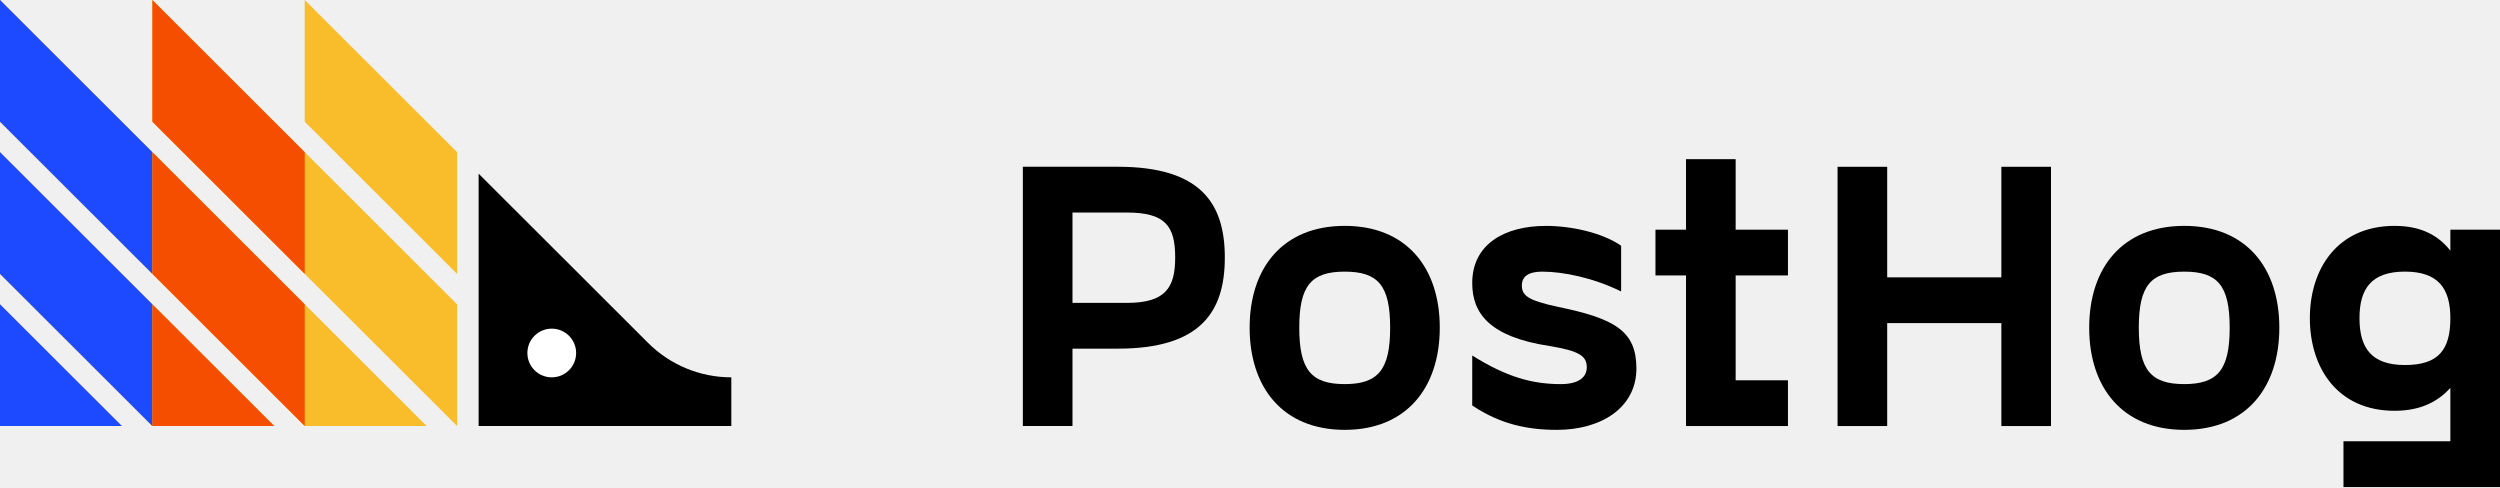
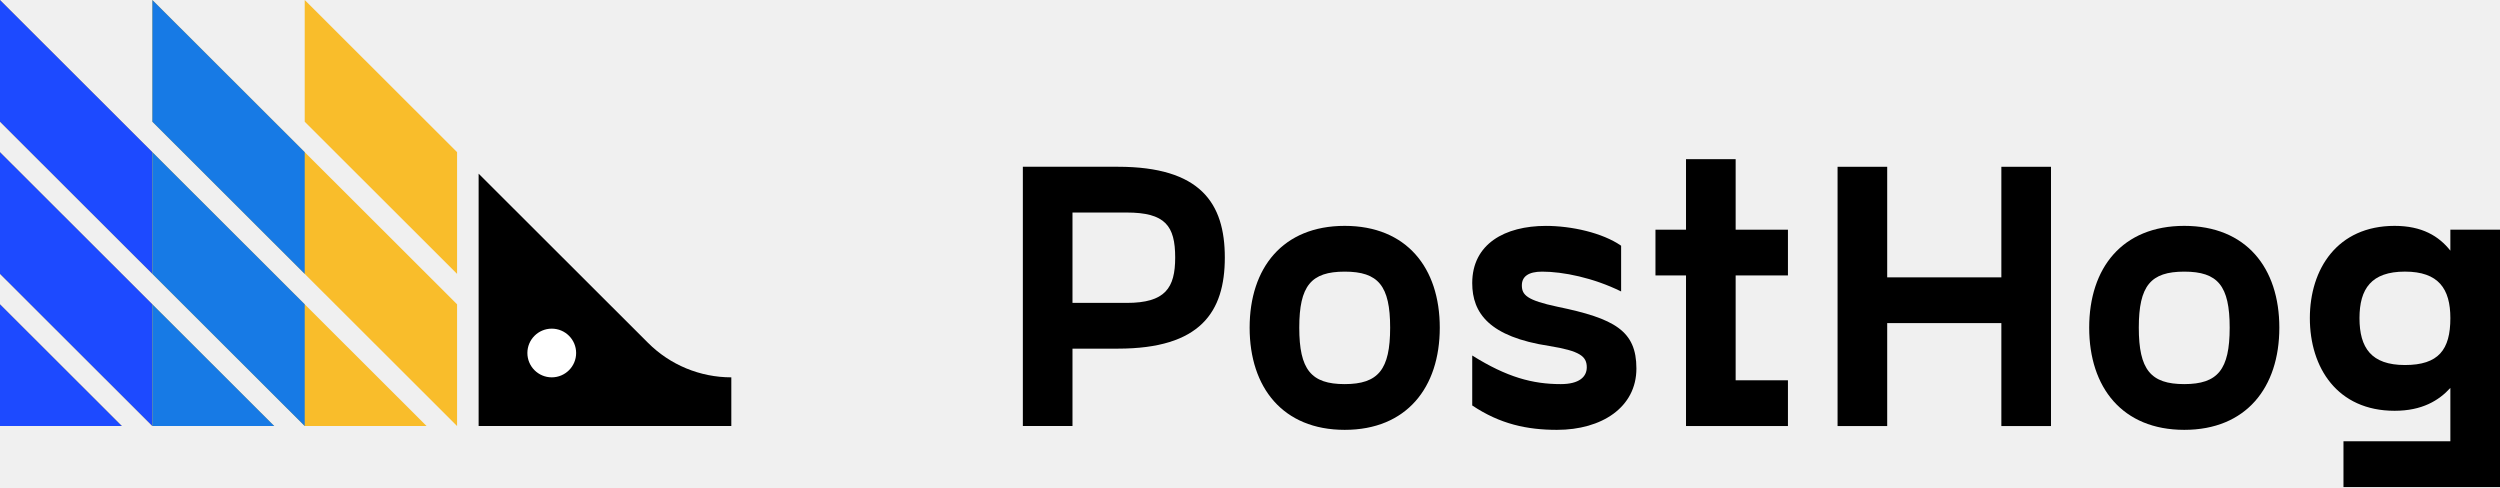
<svg xmlns="http://www.w3.org/2000/svg" width="800" height="156" fill="none" viewBox="0 0 800 156">
  <path fill="#F9BD2B" d="M0 97.379L39.004 136.33H0V97.379ZM0 87.641L48.755 136.33H87.759L0 48.689V87.641ZM0 38.952L97.51 136.33H136.513L0 0V38.952ZM48.755 38.952L146.264 136.33V97.379L48.755 0V38.952ZM97.51 0V38.952L146.264 87.641V48.689L97.51 0Z" />
  <path fill="#000" d="M234.023 120.75C224.03 120.75 214.451 116.784 207.391 109.734L153.16 55.576V136.33H234.023V120.75Z" />
  <path fill="#fff" d="M176.563 120.75C180.871 120.75 184.363 117.262 184.363 112.959C184.363 108.657 180.871 105.169 176.563 105.169C172.254 105.169 168.762 108.657 168.762 112.959C168.762 117.262 172.254 120.75 176.563 120.75Z" />
  <path fill="#1D4AFF" d="M0 136.33H39.004L0 97.379V136.33Z" />
  <path fill="#1D4AFF" d="M48.755 48.689L0 0V38.952L48.755 87.641V48.689Z" />
  <path fill="#1D4AFF" d="M0 48.689V87.641L48.755 136.33V97.379L0 48.689Z" />
-   <path fill="#F54E00" d="M97.51 48.689L48.755 0V38.952L97.51 87.641V48.689Z" />
-   <path fill="#F54E00" d="M48.755 136.33H87.759L48.755 97.379V136.33Z" />
-   <path fill="#F54E00" d="M48.755 48.689V87.641L97.51 136.33V97.379L48.755 48.689Z" />
+   <path fill="#177AE5" d="M97.51 48.689L48.755 0V38.952L97.51 87.641V48.689Z" />
+   <path fill="#177AE5" d="M48.755 136.33H87.759L48.755 97.379V136.33Z" />
+   <path fill="#177AE5" d="M48.755 48.689V87.641L97.51 136.33V97.379L48.755 48.689Z" />
  <path fill="#000" d="M391.942 82.406C391.942 99.856 384.125 111.565 357.735 111.565H343.195V136.33H327.312V53.364H357.735C384.125 53.371 391.942 64.956 391.942 82.406ZM376.059 82.406C376.059 72.278 372.884 68.009 360.544 68.009H343.195V96.927H360.544C372.884 96.927 376.059 92.167 376.059 82.406Z" />
  <path fill="#000" d="M399.883 104.857C399.883 85.701 410.508 72.278 430.306 72.278C450.097 72.278 460.729 85.701 460.729 104.857C460.729 124.014 450.097 137.553 430.306 137.553C410.515 137.553 399.883 124.006 399.883 104.857ZM444.847 104.857C444.847 91.435 441.063 86.924 430.306 86.924C419.556 86.924 415.765 91.435 415.765 104.857C415.765 118.28 419.549 122.915 430.306 122.915C441.055 122.907 444.847 118.272 444.847 104.857Z" />
  <path fill="#000" d="M471.112 113.762C482.228 120.718 490.419 122.915 499.46 122.915C505.326 122.915 507.767 120.594 507.767 117.548C507.767 114.011 505.568 112.305 495.793 110.716C476.611 107.787 471.112 100.222 471.112 90.585C471.112 78.02 481.619 72.286 494.693 72.286C502.876 72.286 512.776 74.483 518.759 78.627V93.265C509.842 88.872 500.193 86.924 493.469 86.924C489.069 86.924 486.994 88.513 486.994 91.318C486.994 94.372 488.585 96.078 498.36 98.15C516.684 101.928 523.65 105.839 523.65 117.914C523.65 130.355 512.534 137.553 498.235 137.553C488.702 137.553 480.028 135.723 471.112 129.747V113.762V113.762Z" />
  <path fill="#000" d="M555.407 88.139V121.692H572.14V136.33H539.524V88.139H529.75V73.501H539.524V50.933H555.407V73.501H572.14V88.139H555.407Z" />
  <path fill="#000" d="M656.317 53.371V136.338H640.435V103.393H603.904V136.338H588.022V53.371H603.904V88.755H640.435V53.371H656.317V53.371Z" />
  <path fill="#000" d="M668.541 104.857C668.541 85.701 679.166 72.278 698.964 72.278C718.755 72.278 729.387 85.701 729.387 104.857C729.387 124.014 718.755 137.553 698.964 137.553C679.174 137.553 668.541 124.006 668.541 104.857ZM713.497 104.857C713.497 91.435 709.714 86.924 698.957 86.924C688.207 86.924 684.416 91.435 684.416 104.857C684.416 118.28 688.199 122.915 698.957 122.915C709.714 122.907 713.497 118.272 713.497 104.857Z" />
  <path fill="#000" d="M800 73.501V155.853H749.911V141.215H784.118V124.131C780.451 128.158 775.076 131.453 766.277 131.453C747.953 131.453 739.154 117.665 739.154 101.804C739.154 86.067 747.953 72.278 766.277 72.278C775.076 72.278 780.451 75.574 784.118 80.209V73.501H800V73.501ZM784.118 101.804C784.118 92.408 780.334 86.916 769.577 86.916C758.827 86.916 755.036 92.408 755.036 101.804C755.036 111.323 758.827 116.808 769.577 116.808C780.326 116.808 784.118 111.931 784.118 101.804Z" />
</svg>
